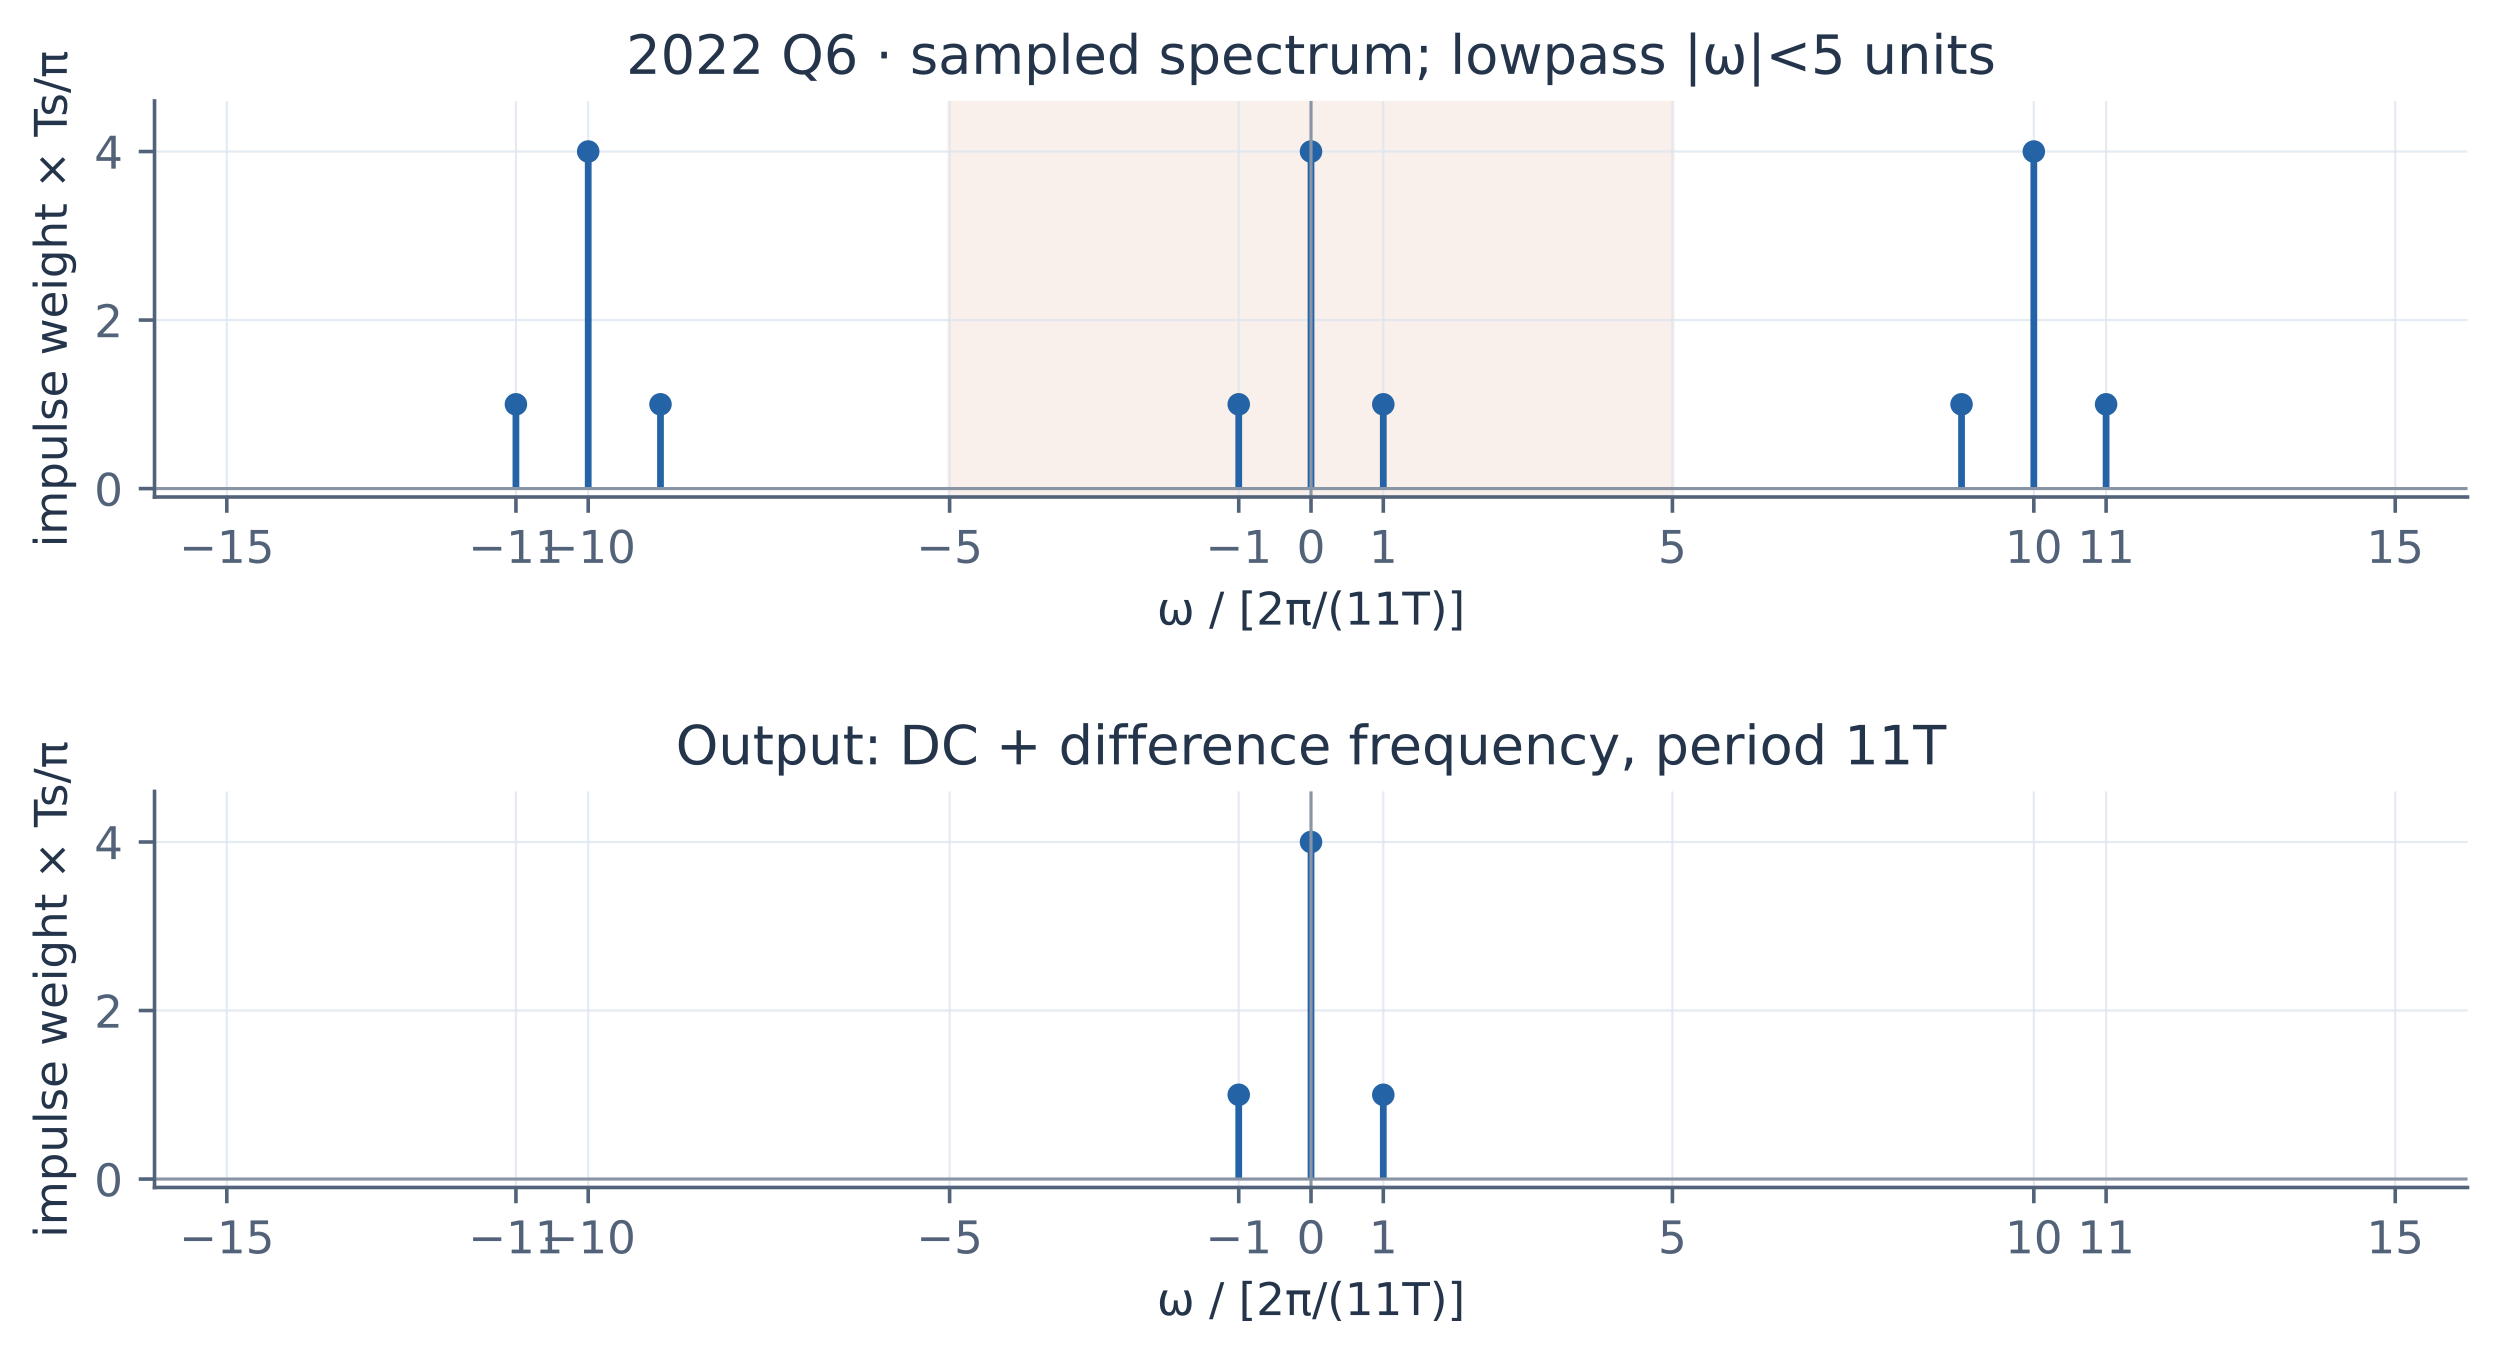
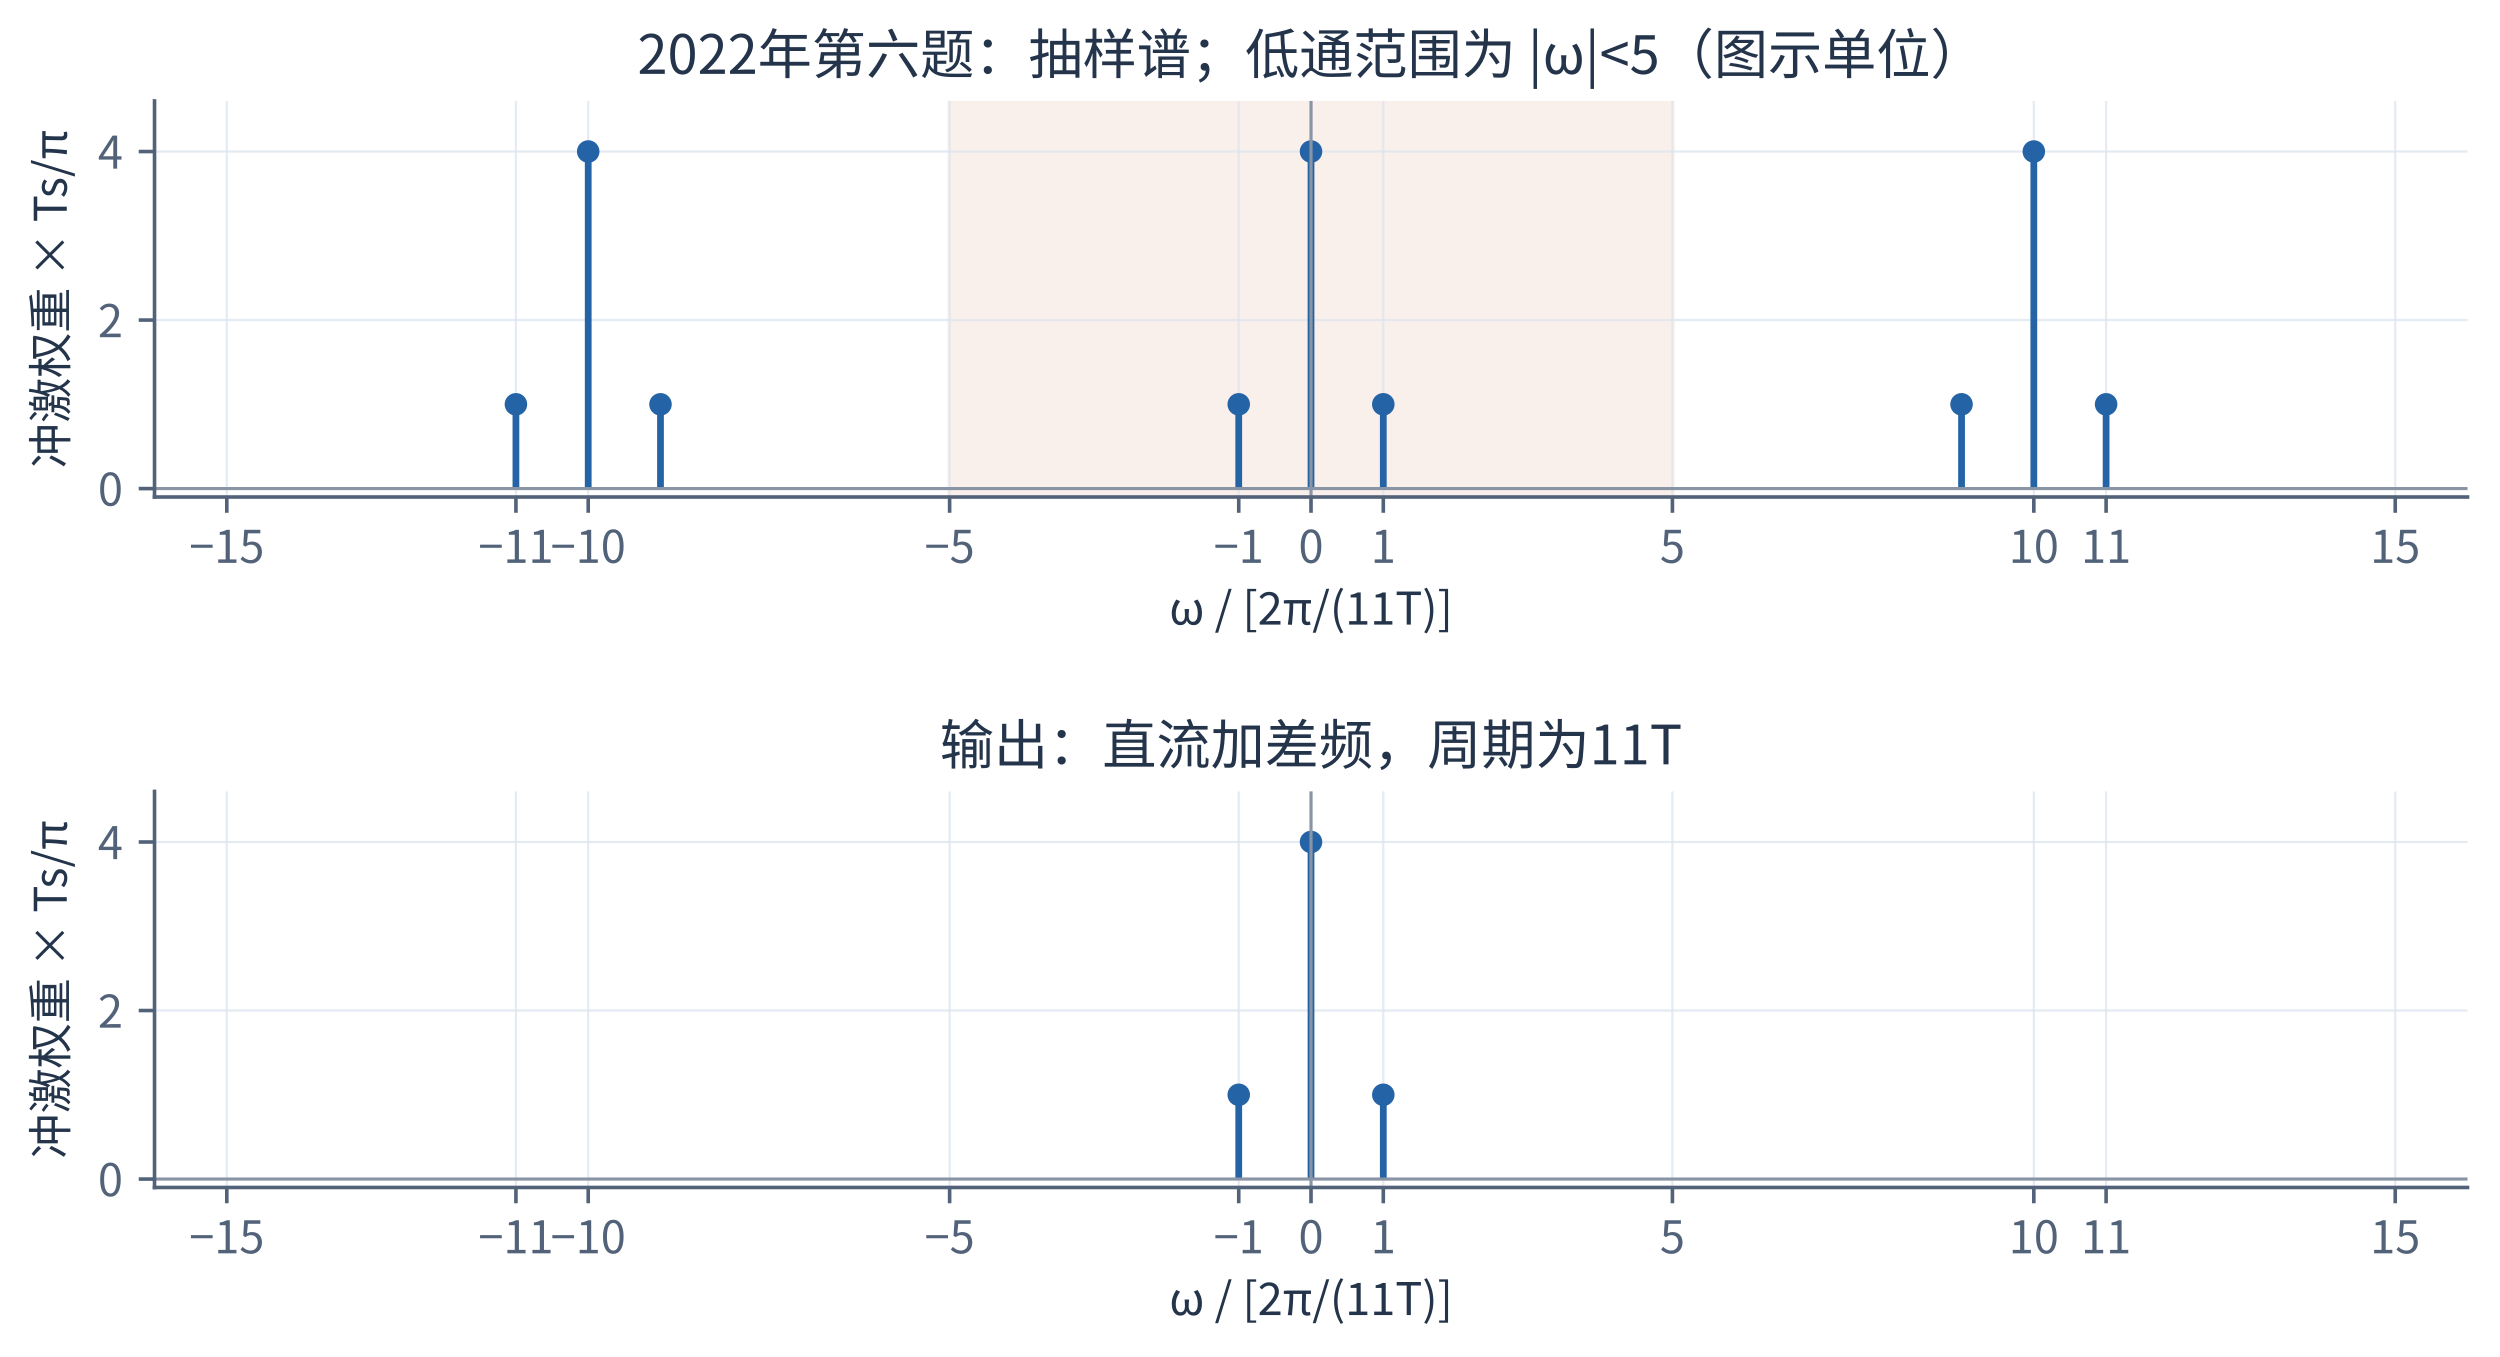
<svg xmlns="http://www.w3.org/2000/svg" xmlns:xlink="http://www.w3.org/1999/xlink" width="553.971pt" height="300.687pt" viewBox="0 0 553.971 300.687" version="1.1">
  <defs>
    <style type="text/css">*{stroke-linejoin: round; stroke-linecap: butt}</style>
  </defs>
  <g id="figure_1">
    <g id="patch_1">
      <path d="M 0 300.687  L 553.971 300.687  L 553.971 0  L 0 0  z " style="fill: #ffffff" />
    </g>
    <g id="axes_1">
      <g id="patch_2">
        <path d="M 34.241 110.131  L 546.771 110.131  L 546.771 22.371  L 34.241 22.371  z " style="fill: #ffffff" />
      </g>
      <g id="patch_3">
        <path d="M 210.423 110.131  L 370.588 110.131  L 370.588 22.371  L 210.423 22.371  z " clip-path="url(#pbbda396479)" style="fill: #d06a36; opacity: 0.1; stroke: #d06a36; stroke-linejoin: miter" />
      </g>
      <g id="matplotlib.axis_1">
        <g id="xtick_1">
          <g id="line2d_1">
            <path d="M 50.257 110.131  L 50.257 22.371  " clip-path="url(#pbbda396479)" style="fill: none; stroke: #dce4ef; stroke-opacity: 0.75; stroke-width: 0.5; stroke-linecap: square" />
          </g>
          <g id="line2d_2">
            <defs>
              <path id="mde11f7a9e2" d="M 0 0  L 0 3.5  " style="stroke: #526279; stroke-width: 0.8" />
            </defs>
            <g>
              <use xlink:href="#mde11f7a9e2" x="50.257" y="110.131" style="fill: #526279; stroke: #526279; stroke-width: 0.8" />
            </g>
          </g>
          <g id="text_1">
-             <text style="font-size: 10px; font-family: 'DejaVu Sans'; text-anchor: middle; fill: #526279" x="50.257" y="124.729" transform="rotate(-0 50.25719 124.7291)">−15</text>
+             <text style="font-size: 10px; font-family: 'Noto Sans CJK SC'; text-anchor: middle; fill: #526279" x="50.257" y="124.729" transform="rotate(-0 50.25719 124.7291)">−15</text>
          </g>
        </g>
        <g id="xtick_2">
          <g id="line2d_3">
            <path d="M 114.323 110.131  L 114.323 22.371  " clip-path="url(#pbbda396479)" style="fill: none; stroke: #dce4ef; stroke-opacity: 0.75; stroke-width: 0.5; stroke-linecap: square" />
          </g>
          <g id="line2d_4">
            <g>
              <use xlink:href="#mde11f7a9e2" x="114.323" y="110.131" style="fill: #526279; stroke: #526279; stroke-width: 0.8" />
            </g>
          </g>
          <g id="text_2">
-             <text style="font-size: 10px; font-family: 'DejaVu Sans'; text-anchor: middle; fill: #526279" x="114.323" y="124.729" transform="rotate(-0 114.3234 124.7291)">−11</text>
+             <text style="font-size: 10px; font-family: 'Noto Sans CJK SC'; text-anchor: middle; fill: #526279" x="114.323" y="124.729" transform="rotate(-0 114.3234 124.7291)">−11</text>
          </g>
        </g>
        <g id="xtick_3">
          <g id="line2d_5">
            <path d="M 130.34 110.131  L 130.34 22.371  " clip-path="url(#pbbda396479)" style="fill: none; stroke: #dce4ef; stroke-opacity: 0.75; stroke-width: 0.5; stroke-linecap: square" />
          </g>
          <g id="line2d_6">
            <g>
              <use xlink:href="#mde11f7a9e2" x="130.34" y="110.131" style="fill: #526279; stroke: #526279; stroke-width: 0.8" />
            </g>
          </g>
          <g id="text_3">
-             <text style="font-size: 10px; font-family: 'DejaVu Sans'; text-anchor: middle; fill: #526279" x="130.34" y="124.729" transform="rotate(-0 130.34 124.7291)">−10</text>
+             <text style="font-size: 10px; font-family: 'Noto Sans CJK SC'; text-anchor: middle; fill: #526279" x="130.34" y="124.729" transform="rotate(-0 130.34 124.7291)">−10</text>
          </g>
        </g>
        <g id="xtick_4">
          <g id="line2d_7">
            <path d="M 210.423 110.131  L 210.423 22.371  " clip-path="url(#pbbda396479)" style="fill: none; stroke: #dce4ef; stroke-opacity: 0.75; stroke-width: 0.5; stroke-linecap: square" />
          </g>
          <g id="line2d_8">
            <g>
              <use xlink:href="#mde11f7a9e2" x="210.423" y="110.131" style="fill: #526279; stroke: #526279; stroke-width: 0.8" />
            </g>
          </g>
          <g id="text_4">
-             <text style="font-size: 10px; font-family: 'DejaVu Sans'; text-anchor: middle; fill: #526279" x="210.423" y="124.729" transform="rotate(-0 210.4228 124.7291)">−5</text>
+             <text style="font-size: 10px; font-family: 'Noto Sans CJK SC'; text-anchor: middle; fill: #526279" x="210.423" y="124.729" transform="rotate(-0 210.4228 124.7291)">−5</text>
          </g>
        </g>
        <g id="xtick_5">
          <g id="line2d_9">
            <path d="M 274.489 110.131  L 274.489 22.371  " clip-path="url(#pbbda396479)" style="fill: none; stroke: #dce4ef; stroke-opacity: 0.75; stroke-width: 0.5; stroke-linecap: square" />
          </g>
          <g id="line2d_10">
            <g>
              <use xlink:href="#mde11f7a9e2" x="274.489" y="110.131" style="fill: #526279; stroke: #526279; stroke-width: 0.8" />
            </g>
          </g>
          <g id="text_5">
-             <text style="font-size: 10px; font-family: 'DejaVu Sans'; text-anchor: middle; fill: #526279" x="274.489" y="124.729" transform="rotate(-0 274.4891 124.7291)">−1</text>
+             <text style="font-size: 10px; font-family: 'Noto Sans CJK SC'; text-anchor: middle; fill: #526279" x="274.489" y="124.729" transform="rotate(-0 274.4891 124.7291)">−1</text>
          </g>
        </g>
        <g id="xtick_6">
          <g id="line2d_11">
            <path d="M 290.506 110.131  L 290.506 22.371  " clip-path="url(#pbbda396479)" style="fill: none; stroke: #dce4ef; stroke-opacity: 0.75; stroke-width: 0.5; stroke-linecap: square" />
          </g>
          <g id="line2d_12">
            <g>
              <use xlink:href="#mde11f7a9e2" x="290.506" y="110.131" style="fill: #526279; stroke: #526279; stroke-width: 0.8" />
            </g>
          </g>
          <g id="text_6">
-             <text style="font-size: 10px; font-family: 'DejaVu Sans'; text-anchor: middle; fill: #526279" x="290.506" y="124.729" transform="rotate(-0 290.5056 124.7291)">0</text>
+             <text style="font-size: 10px; font-family: 'Noto Sans CJK SC'; text-anchor: middle; fill: #526279" x="290.506" y="124.729" transform="rotate(-0 290.5056 124.7291)">0</text>
          </g>
        </g>
        <g id="xtick_7">
          <g id="line2d_13">
            <path d="M 306.522 110.131  L 306.522 22.371  " clip-path="url(#pbbda396479)" style="fill: none; stroke: #dce4ef; stroke-opacity: 0.75; stroke-width: 0.5; stroke-linecap: square" />
          </g>
          <g id="line2d_14">
            <g>
              <use xlink:href="#mde11f7a9e2" x="306.522" y="110.131" style="fill: #526279; stroke: #526279; stroke-width: 0.8" />
            </g>
          </g>
          <g id="text_7">
-             <text style="font-size: 10px; font-family: 'DejaVu Sans'; text-anchor: middle; fill: #526279" x="306.522" y="124.729" transform="rotate(-0 306.5222 124.7291)">1</text>
+             <text style="font-size: 10px; font-family: 'Noto Sans CJK SC'; text-anchor: middle; fill: #526279" x="306.522" y="124.729" transform="rotate(-0 306.5222 124.7291)">1</text>
          </g>
        </g>
        <g id="xtick_8">
          <g id="line2d_15">
            <path d="M 370.588 110.131  L 370.588 22.371  " clip-path="url(#pbbda396479)" style="fill: none; stroke: #dce4ef; stroke-opacity: 0.75; stroke-width: 0.5; stroke-linecap: square" />
          </g>
          <g id="line2d_16">
            <g>
              <use xlink:href="#mde11f7a9e2" x="370.588" y="110.131" style="fill: #526279; stroke: #526279; stroke-width: 0.8" />
            </g>
          </g>
          <g id="text_8">
-             <text style="font-size: 10px; font-family: 'DejaVu Sans'; text-anchor: middle; fill: #526279" x="370.588" y="124.729" transform="rotate(-0 370.5884 124.7291)">5</text>
+             <text style="font-size: 10px; font-family: 'Noto Sans CJK SC'; text-anchor: middle; fill: #526279" x="370.588" y="124.729" transform="rotate(-0 370.5884 124.7291)">5</text>
          </g>
        </g>
        <g id="xtick_9">
          <g id="line2d_17">
            <path d="M 450.671 110.131  L 450.671 22.371  " clip-path="url(#pbbda396479)" style="fill: none; stroke: #dce4ef; stroke-opacity: 0.75; stroke-width: 0.5; stroke-linecap: square" />
          </g>
          <g id="line2d_18">
            <g>
              <use xlink:href="#mde11f7a9e2" x="450.671" y="110.131" style="fill: #526279; stroke: #526279; stroke-width: 0.8" />
            </g>
          </g>
          <g id="text_9">
-             <text style="font-size: 10px; font-family: 'DejaVu Sans'; text-anchor: middle; fill: #526279" x="450.671" y="124.729" transform="rotate(-0 450.6712 124.7291)">10</text>
+             <text style="font-size: 10px; font-family: 'Noto Sans CJK SC'; text-anchor: middle; fill: #526279" x="450.671" y="124.729" transform="rotate(-0 450.6712 124.7291)">10</text>
          </g>
        </g>
        <g id="xtick_10">
          <g id="line2d_19">
            <path d="M 466.688 110.131  L 466.688 22.371  " clip-path="url(#pbbda396479)" style="fill: none; stroke: #dce4ef; stroke-opacity: 0.75; stroke-width: 0.5; stroke-linecap: square" />
          </g>
          <g id="line2d_20">
            <g>
              <use xlink:href="#mde11f7a9e2" x="466.688" y="110.131" style="fill: #526279; stroke: #526279; stroke-width: 0.8" />
            </g>
          </g>
          <g id="text_10">
-             <text style="font-size: 10px; font-family: 'DejaVu Sans'; text-anchor: middle; fill: #526279" x="466.688" y="124.729" transform="rotate(-0 466.6878 124.7291)">11</text>
+             <text style="font-size: 10px; font-family: 'Noto Sans CJK SC'; text-anchor: middle; fill: #526279" x="466.688" y="124.729" transform="rotate(-0 466.6878 124.7291)">11</text>
          </g>
        </g>
        <g id="xtick_11">
          <g id="line2d_21">
            <path d="M 530.754 110.131  L 530.754 22.371  " clip-path="url(#pbbda396479)" style="fill: none; stroke: #dce4ef; stroke-opacity: 0.75; stroke-width: 0.5; stroke-linecap: square" />
          </g>
          <g id="line2d_22">
            <g>
              <use xlink:href="#mde11f7a9e2" x="530.754" y="110.131" style="fill: #526279; stroke: #526279; stroke-width: 0.8" />
            </g>
          </g>
          <g id="text_11">
-             <text style="font-size: 10px; font-family: 'DejaVu Sans'; text-anchor: middle; fill: #526279" x="530.754" y="124.729" transform="rotate(-0 530.7541 124.7291)">15</text>
+             <text style="font-size: 10px; font-family: 'Noto Sans CJK SC'; text-anchor: middle; fill: #526279" x="530.754" y="124.729" transform="rotate(-0 530.7541 124.7291)">15</text>
          </g>
        </g>
        <g id="text_12">
-           <text style="font-size: 10px; font-family: 'DejaVu Sans'; text-anchor: middle; fill: #24354b" x="290.506" y="138.407" transform="rotate(-0 290.5056 138.4072)">ω / [2π/(11T)]</text>
+           <text style="font-size: 10px; font-family: 'Noto Sans CJK SC'; text-anchor: middle; fill: #24354b" x="290.506" y="138.407" transform="rotate(-0 290.5056 138.4072)">ω / [2π/(11T)]</text>
        </g>
      </g>
      <g id="matplotlib.axis_2">
        <g id="ytick_1">
          <g id="line2d_23">
            <path d="M 34.241 108.263  L 546.771 108.263  " clip-path="url(#pbbda396479)" style="fill: none; stroke: #dce4ef; stroke-opacity: 0.75; stroke-width: 0.5; stroke-linecap: square" />
          </g>
          <g id="line2d_24">
            <defs>
              <path id="m82f2d57a7c" d="M 0 0  L -3.5 0  " style="stroke: #526279; stroke-width: 0.8" />
            </defs>
            <g>
              <use xlink:href="#m82f2d57a7c" x="34.241" y="108.263" style="fill: #526279; stroke: #526279; stroke-width: 0.8" />
            </g>
          </g>
          <g id="text_13">
-             <text style="font-size: 10px; font-family: 'DejaVu Sans'; text-anchor: end; fill: #526279" x="27.241" y="112.063" transform="rotate(-0 27.24063 112.0626)">0</text>
+             <text style="font-size: 10px; font-family: 'Noto Sans CJK SC'; text-anchor: end; fill: #526279" x="27.241" y="112.063" transform="rotate(-0 27.24063 112.0626)">0</text>
          </g>
        </g>
        <g id="ytick_2">
          <g id="line2d_25">
            <path d="M 34.241 70.919  L 546.771 70.919  " clip-path="url(#pbbda396479)" style="fill: none; stroke: #dce4ef; stroke-opacity: 0.75; stroke-width: 0.5; stroke-linecap: square" />
          </g>
          <g id="line2d_26">
            <g>
              <use xlink:href="#m82f2d57a7c" x="34.241" y="70.919" style="fill: #526279; stroke: #526279; stroke-width: 0.8" />
            </g>
          </g>
          <g id="text_14">
-             <text style="font-size: 10px; font-family: 'DejaVu Sans'; text-anchor: end; fill: #526279" x="27.241" y="74.718" transform="rotate(-0 27.24063 74.71793)">2</text>
+             <text style="font-size: 10px; font-family: 'Noto Sans CJK SC'; text-anchor: end; fill: #526279" x="27.241" y="74.718" transform="rotate(-0 27.24063 74.71793)">2</text>
          </g>
        </g>
        <g id="ytick_3">
          <g id="line2d_27">
            <path d="M 34.241 33.574  L 546.771 33.574  " clip-path="url(#pbbda396479)" style="fill: none; stroke: #dce4ef; stroke-opacity: 0.75; stroke-width: 0.5; stroke-linecap: square" />
          </g>
          <g id="line2d_28">
            <g>
              <use xlink:href="#m82f2d57a7c" x="34.241" y="33.574" style="fill: #526279; stroke: #526279; stroke-width: 0.8" />
            </g>
          </g>
          <g id="text_15">
-             <text style="font-size: 10px; font-family: 'DejaVu Sans'; text-anchor: end; fill: #526279" x="27.241" y="37.373" transform="rotate(-0 27.24063 37.37325)">4</text>
+             <text style="font-size: 10px; font-family: 'Noto Sans CJK SC'; text-anchor: end; fill: #526279" x="27.241" y="37.373" transform="rotate(-0 27.24063 37.37325)">4</text>
          </g>
        </g>
        <g id="text_16">
-           <text style="font-size: 10px; font-family: 'DejaVu Sans'; text-anchor: middle; fill: #24354b" x="14.798" y="66.251" transform="rotate(-90 14.79844 66.25062)">impulse weight × Ts/π</text>
+           <text style="font-size: 10px; font-family: 'Noto Sans CJK SC'; text-anchor: middle; fill: #24354b" x="14.798" y="66.251" transform="rotate(-90 14.79844 66.25062)">冲激权重 × Ts/π</text>
        </g>
      </g>
      <g id="LineCollection_1">
        <path clip-path="url(#pbbda396479)" style="fill: none; stroke: #2463a6; stroke-width: 1.5" />
        <path clip-path="url(#pbbda396479)" style="fill: none; stroke: #2463a6; stroke-width: 1.5" />
        <path clip-path="url(#pbbda396479)" style="fill: none; stroke: #2463a6; stroke-width: 1.5" />
        <path clip-path="url(#pbbda396479)" style="fill: none; stroke: #2463a6; stroke-width: 1.5" />
        <path clip-path="url(#pbbda396479)" style="fill: none; stroke: #2463a6; stroke-width: 1.5" />
        <path clip-path="url(#pbbda396479)" style="fill: none; stroke: #2463a6; stroke-width: 1.5" />
        <path d="M 114.323 108.263  L 114.323 89.591  " clip-path="url(#pbbda396479)" style="fill: none; stroke: #2463a6; stroke-width: 1.5" />
        <path d="M 130.34 108.263  L 130.34 33.574  " clip-path="url(#pbbda396479)" style="fill: none; stroke: #2463a6; stroke-width: 1.5" />
        <path d="M 146.357 108.263  L 146.357 89.591  " clip-path="url(#pbbda396479)" style="fill: none; stroke: #2463a6; stroke-width: 1.5" />
        <path d="M 274.489 108.263  L 274.489 89.591  " clip-path="url(#pbbda396479)" style="fill: none; stroke: #2463a6; stroke-width: 1.5" />
        <path d="M 290.506 108.263  L 290.506 33.574  " clip-path="url(#pbbda396479)" style="fill: none; stroke: #2463a6; stroke-width: 1.5" />
        <path d="M 306.522 108.263  L 306.522 89.591  " clip-path="url(#pbbda396479)" style="fill: none; stroke: #2463a6; stroke-width: 1.5" />
        <path d="M 434.655 108.263  L 434.655 89.591  " clip-path="url(#pbbda396479)" style="fill: none; stroke: #2463a6; stroke-width: 1.5" />
        <path d="M 450.671 108.263  L 450.671 33.574  " clip-path="url(#pbbda396479)" style="fill: none; stroke: #2463a6; stroke-width: 1.5" />
        <path d="M 466.688 108.263  L 466.688 89.591  " clip-path="url(#pbbda396479)" style="fill: none; stroke: #2463a6; stroke-width: 1.5" />
        <path clip-path="url(#pbbda396479)" style="fill: none; stroke: #2463a6; stroke-width: 1.5" />
        <path clip-path="url(#pbbda396479)" style="fill: none; stroke: #2463a6; stroke-width: 1.5" />
        <path clip-path="url(#pbbda396479)" style="fill: none; stroke: #2463a6; stroke-width: 1.5" />
        <path clip-path="url(#pbbda396479)" style="fill: none; stroke: #2463a6; stroke-width: 1.5" />
        <path clip-path="url(#pbbda396479)" style="fill: none; stroke: #2463a6; stroke-width: 1.5" />
        <path clip-path="url(#pbbda396479)" style="fill: none; stroke: #2463a6; stroke-width: 1.5" />
      </g>
      <g id="line2d_29">
        <defs>
          <path id="md801d33204" d="M 0 2  C 0.53 2 1.039 1.789 1.414 1.414  C 1.789 1.039 2 0.53 2 0  C 2 -0.53 1.789 -1.039 1.414 -1.414  C 1.039 -1.789 0.53 -2 0 -2  C -0.53 -2 -1.039 -1.789 -1.414 -1.414  C -1.789 -1.039 -2 -0.53 -2 0  C -2 0.53 -1.789 1.039 -1.414 1.414  C -1.039 1.789 -0.53 2 0 2  z " style="stroke: #2463a6" />
        </defs>
        <g clip-path="url(#pbbda396479)">
          <use xlink:href="#md801d33204" x="-1" y="89.591" style="fill: #2463a6; stroke: #2463a6" />
          <use xlink:href="#md801d33204" x="114.323" y="89.591" style="fill: #2463a6; stroke: #2463a6" />
          <use xlink:href="#md801d33204" x="130.34" y="33.574" style="fill: #2463a6; stroke: #2463a6" />
          <use xlink:href="#md801d33204" x="146.357" y="89.591" style="fill: #2463a6; stroke: #2463a6" />
          <use xlink:href="#md801d33204" x="274.489" y="89.591" style="fill: #2463a6; stroke: #2463a6" />
          <use xlink:href="#md801d33204" x="290.506" y="33.574" style="fill: #2463a6; stroke: #2463a6" />
          <use xlink:href="#md801d33204" x="306.522" y="89.591" style="fill: #2463a6; stroke: #2463a6" />
          <use xlink:href="#md801d33204" x="434.655" y="89.591" style="fill: #2463a6; stroke: #2463a6" />
          <use xlink:href="#md801d33204" x="450.671" y="33.574" style="fill: #2463a6; stroke: #2463a6" />
          <use xlink:href="#md801d33204" x="466.688" y="89.591" style="fill: #2463a6; stroke: #2463a6" />
          <use xlink:href="#md801d33204" x="594.82" y="89.591" style="fill: #2463a6; stroke: #2463a6" />
          <use xlink:href="#md801d33204" x="610.837" y="33.574" style="fill: #2463a6; stroke: #2463a6" />
          <use xlink:href="#md801d33204" x="626.853" y="89.591" style="fill: #2463a6; stroke: #2463a6" />
          <use xlink:href="#md801d33204" x="771.003" y="33.574" style="fill: #2463a6; stroke: #2463a6" />
          <use xlink:href="#md801d33204" x="787.019" y="89.591" style="fill: #2463a6; stroke: #2463a6" />
          <use xlink:href="#md801d33204" x="947.185" y="89.591" style="fill: #2463a6; stroke: #2463a6" />
        </g>
      </g>
      <g id="line2d_30" />
      <g id="line2d_31">
        <path d="M 34.241 108.263  L 546.771 108.263  " clip-path="url(#pbbda396479)" style="fill: none; stroke: #8995a5; stroke-width: 0.7; stroke-linecap: square" />
      </g>
      <g id="line2d_32">
        <path d="M 290.506 110.131  L 290.506 22.371  " clip-path="url(#pbbda396479)" style="fill: none; stroke: #8995a5; stroke-width: 0.7; stroke-linecap: square" />
      </g>
      <g id="patch_4">
        <path d="M 34.241 110.131  L 34.241 22.371  " style="fill: none; stroke: #526279; stroke-width: 0.8; stroke-linejoin: miter; stroke-linecap: square" />
      </g>
      <g id="patch_5">
        <path d="M 34.241 110.131  L 546.771 110.131  " style="fill: none; stroke: #526279; stroke-width: 0.8; stroke-linejoin: miter; stroke-linecap: square" />
      </g>
      <g id="text_17">
-         <text style="font-size: 12px; font-family: 'DejaVu Sans'; text-anchor: middle; fill: #24354b" x="290.506" y="16.371" transform="rotate(-0 290.5056 16.37063)">2022 Q6 · sampled spectrum; lowpass |ω|&lt;5 units</text>
+         <text style="font-size: 12px; font-family: 'Noto Sans CJK SC'; text-anchor: middle; fill: #24354b" x="290.506" y="16.371" transform="rotate(-0 290.5056 16.37063)">2022年第六题：抽样谱；低通范围为 |ω|&lt;5（图示单位）</text>
      </g>
    </g>
    <g id="axes_2">
      <g id="patch_6">
        <path d="M 34.241 263.131  L 546.771 263.131  L 546.771 175.371  L 34.241 175.371  z " style="fill: #ffffff" />
      </g>
      <g id="matplotlib.axis_3">
        <g id="xtick_12">
          <g id="line2d_33">
            <path d="M 50.257 263.131  L 50.257 175.371  " clip-path="url(#p8ba65d5ed8)" style="fill: none; stroke: #dce4ef; stroke-opacity: 0.75; stroke-width: 0.5; stroke-linecap: square" />
          </g>
          <g id="line2d_34">
            <g>
              <use xlink:href="#mde11f7a9e2" x="50.257" y="263.131" style="fill: #526279; stroke: #526279; stroke-width: 0.8" />
            </g>
          </g>
          <g id="text_18">
-             <text style="font-size: 10px; font-family: 'DejaVu Sans'; text-anchor: middle; fill: #526279" x="50.257" y="277.729" transform="rotate(-0 50.25719 277.7291)">−15</text>
+             <text style="font-size: 10px; font-family: 'Noto Sans CJK SC'; text-anchor: middle; fill: #526279" x="50.257" y="277.729" transform="rotate(-0 50.25719 277.7291)">−15</text>
          </g>
        </g>
        <g id="xtick_13">
          <g id="line2d_35">
            <path d="M 114.323 263.131  L 114.323 175.371  " clip-path="url(#p8ba65d5ed8)" style="fill: none; stroke: #dce4ef; stroke-opacity: 0.75; stroke-width: 0.5; stroke-linecap: square" />
          </g>
          <g id="line2d_36">
            <g>
              <use xlink:href="#mde11f7a9e2" x="114.323" y="263.131" style="fill: #526279; stroke: #526279; stroke-width: 0.8" />
            </g>
          </g>
          <g id="text_19">
-             <text style="font-size: 10px; font-family: 'DejaVu Sans'; text-anchor: middle; fill: #526279" x="114.323" y="277.729" transform="rotate(-0 114.3234 277.7291)">−11</text>
+             <text style="font-size: 10px; font-family: 'Noto Sans CJK SC'; text-anchor: middle; fill: #526279" x="114.323" y="277.729" transform="rotate(-0 114.3234 277.7291)">−11</text>
          </g>
        </g>
        <g id="xtick_14">
          <g id="line2d_37">
            <path d="M 130.34 263.131  L 130.34 175.371  " clip-path="url(#p8ba65d5ed8)" style="fill: none; stroke: #dce4ef; stroke-opacity: 0.75; stroke-width: 0.5; stroke-linecap: square" />
          </g>
          <g id="line2d_38">
            <g>
              <use xlink:href="#mde11f7a9e2" x="130.34" y="263.131" style="fill: #526279; stroke: #526279; stroke-width: 0.8" />
            </g>
          </g>
          <g id="text_20">
-             <text style="font-size: 10px; font-family: 'DejaVu Sans'; text-anchor: middle; fill: #526279" x="130.34" y="277.729" transform="rotate(-0 130.34 277.7291)">−10</text>
+             <text style="font-size: 10px; font-family: 'Noto Sans CJK SC'; text-anchor: middle; fill: #526279" x="130.34" y="277.729" transform="rotate(-0 130.34 277.7291)">−10</text>
          </g>
        </g>
        <g id="xtick_15">
          <g id="line2d_39">
            <path d="M 210.423 263.131  L 210.423 175.371  " clip-path="url(#p8ba65d5ed8)" style="fill: none; stroke: #dce4ef; stroke-opacity: 0.75; stroke-width: 0.5; stroke-linecap: square" />
          </g>
          <g id="line2d_40">
            <g>
              <use xlink:href="#mde11f7a9e2" x="210.423" y="263.131" style="fill: #526279; stroke: #526279; stroke-width: 0.8" />
            </g>
          </g>
          <g id="text_21">
-             <text style="font-size: 10px; font-family: 'DejaVu Sans'; text-anchor: middle; fill: #526279" x="210.423" y="277.729" transform="rotate(-0 210.4228 277.7291)">−5</text>
+             <text style="font-size: 10px; font-family: 'Noto Sans CJK SC'; text-anchor: middle; fill: #526279" x="210.423" y="277.729" transform="rotate(-0 210.4228 277.7291)">−5</text>
          </g>
        </g>
        <g id="xtick_16">
          <g id="line2d_41">
            <path d="M 274.489 263.131  L 274.489 175.371  " clip-path="url(#p8ba65d5ed8)" style="fill: none; stroke: #dce4ef; stroke-opacity: 0.75; stroke-width: 0.5; stroke-linecap: square" />
          </g>
          <g id="line2d_42">
            <g>
              <use xlink:href="#mde11f7a9e2" x="274.489" y="263.131" style="fill: #526279; stroke: #526279; stroke-width: 0.8" />
            </g>
          </g>
          <g id="text_22">
-             <text style="font-size: 10px; font-family: 'DejaVu Sans'; text-anchor: middle; fill: #526279" x="274.489" y="277.729" transform="rotate(-0 274.4891 277.7291)">−1</text>
+             <text style="font-size: 10px; font-family: 'Noto Sans CJK SC'; text-anchor: middle; fill: #526279" x="274.489" y="277.729" transform="rotate(-0 274.4891 277.7291)">−1</text>
          </g>
        </g>
        <g id="xtick_17">
          <g id="line2d_43">
            <path d="M 290.506 263.131  L 290.506 175.371  " clip-path="url(#p8ba65d5ed8)" style="fill: none; stroke: #dce4ef; stroke-opacity: 0.75; stroke-width: 0.5; stroke-linecap: square" />
          </g>
          <g id="line2d_44">
            <g>
              <use xlink:href="#mde11f7a9e2" x="290.506" y="263.131" style="fill: #526279; stroke: #526279; stroke-width: 0.8" />
            </g>
          </g>
          <g id="text_23">
-             <text style="font-size: 10px; font-family: 'DejaVu Sans'; text-anchor: middle; fill: #526279" x="290.506" y="277.729" transform="rotate(-0 290.5056 277.7291)">0</text>
+             <text style="font-size: 10px; font-family: 'Noto Sans CJK SC'; text-anchor: middle; fill: #526279" x="290.506" y="277.729" transform="rotate(-0 290.5056 277.7291)">0</text>
          </g>
        </g>
        <g id="xtick_18">
          <g id="line2d_45">
            <path d="M 306.522 263.131  L 306.522 175.371  " clip-path="url(#p8ba65d5ed8)" style="fill: none; stroke: #dce4ef; stroke-opacity: 0.75; stroke-width: 0.5; stroke-linecap: square" />
          </g>
          <g id="line2d_46">
            <g>
              <use xlink:href="#mde11f7a9e2" x="306.522" y="263.131" style="fill: #526279; stroke: #526279; stroke-width: 0.8" />
            </g>
          </g>
          <g id="text_24">
-             <text style="font-size: 10px; font-family: 'DejaVu Sans'; text-anchor: middle; fill: #526279" x="306.522" y="277.729" transform="rotate(-0 306.5222 277.7291)">1</text>
+             <text style="font-size: 10px; font-family: 'Noto Sans CJK SC'; text-anchor: middle; fill: #526279" x="306.522" y="277.729" transform="rotate(-0 306.5222 277.7291)">1</text>
          </g>
        </g>
        <g id="xtick_19">
          <g id="line2d_47">
            <path d="M 370.588 263.131  L 370.588 175.371  " clip-path="url(#p8ba65d5ed8)" style="fill: none; stroke: #dce4ef; stroke-opacity: 0.75; stroke-width: 0.5; stroke-linecap: square" />
          </g>
          <g id="line2d_48">
            <g>
              <use xlink:href="#mde11f7a9e2" x="370.588" y="263.131" style="fill: #526279; stroke: #526279; stroke-width: 0.8" />
            </g>
          </g>
          <g id="text_25">
-             <text style="font-size: 10px; font-family: 'DejaVu Sans'; text-anchor: middle; fill: #526279" x="370.588" y="277.729" transform="rotate(-0 370.5884 277.7291)">5</text>
+             <text style="font-size: 10px; font-family: 'Noto Sans CJK SC'; text-anchor: middle; fill: #526279" x="370.588" y="277.729" transform="rotate(-0 370.5884 277.7291)">5</text>
          </g>
        </g>
        <g id="xtick_20">
          <g id="line2d_49">
            <path d="M 450.671 263.131  L 450.671 175.371  " clip-path="url(#p8ba65d5ed8)" style="fill: none; stroke: #dce4ef; stroke-opacity: 0.75; stroke-width: 0.5; stroke-linecap: square" />
          </g>
          <g id="line2d_50">
            <g>
              <use xlink:href="#mde11f7a9e2" x="450.671" y="263.131" style="fill: #526279; stroke: #526279; stroke-width: 0.8" />
            </g>
          </g>
          <g id="text_26">
-             <text style="font-size: 10px; font-family: 'DejaVu Sans'; text-anchor: middle; fill: #526279" x="450.671" y="277.729" transform="rotate(-0 450.6712 277.7291)">10</text>
+             <text style="font-size: 10px; font-family: 'Noto Sans CJK SC'; text-anchor: middle; fill: #526279" x="450.671" y="277.729" transform="rotate(-0 450.6712 277.7291)">10</text>
          </g>
        </g>
        <g id="xtick_21">
          <g id="line2d_51">
            <path d="M 466.688 263.131  L 466.688 175.371  " clip-path="url(#p8ba65d5ed8)" style="fill: none; stroke: #dce4ef; stroke-opacity: 0.75; stroke-width: 0.5; stroke-linecap: square" />
          </g>
          <g id="line2d_52">
            <g>
              <use xlink:href="#mde11f7a9e2" x="466.688" y="263.131" style="fill: #526279; stroke: #526279; stroke-width: 0.8" />
            </g>
          </g>
          <g id="text_27">
-             <text style="font-size: 10px; font-family: 'DejaVu Sans'; text-anchor: middle; fill: #526279" x="466.688" y="277.729" transform="rotate(-0 466.6878 277.7291)">11</text>
+             <text style="font-size: 10px; font-family: 'Noto Sans CJK SC'; text-anchor: middle; fill: #526279" x="466.688" y="277.729" transform="rotate(-0 466.6878 277.7291)">11</text>
          </g>
        </g>
        <g id="xtick_22">
          <g id="line2d_53">
            <path d="M 530.754 263.131  L 530.754 175.371  " clip-path="url(#p8ba65d5ed8)" style="fill: none; stroke: #dce4ef; stroke-opacity: 0.75; stroke-width: 0.5; stroke-linecap: square" />
          </g>
          <g id="line2d_54">
            <g>
              <use xlink:href="#mde11f7a9e2" x="530.754" y="263.131" style="fill: #526279; stroke: #526279; stroke-width: 0.8" />
            </g>
          </g>
          <g id="text_28">
-             <text style="font-size: 10px; font-family: 'DejaVu Sans'; text-anchor: middle; fill: #526279" x="530.754" y="277.729" transform="rotate(-0 530.7541 277.7291)">15</text>
+             <text style="font-size: 10px; font-family: 'Noto Sans CJK SC'; text-anchor: middle; fill: #526279" x="530.754" y="277.729" transform="rotate(-0 530.7541 277.7291)">15</text>
          </g>
        </g>
        <g id="text_29">
-           <text style="font-size: 10px; font-family: 'DejaVu Sans'; text-anchor: middle; fill: #24354b" x="290.506" y="291.407" transform="rotate(-0 290.5056 291.4072)">ω / [2π/(11T)]</text>
+           <text style="font-size: 10px; font-family: 'Noto Sans CJK SC'; text-anchor: middle; fill: #24354b" x="290.506" y="291.407" transform="rotate(-0 290.5056 291.4072)">ω / [2π/(11T)]</text>
        </g>
      </g>
      <g id="matplotlib.axis_4">
        <g id="ytick_4">
          <g id="line2d_55">
            <path d="M 34.241 261.263  L 546.771 261.263  " clip-path="url(#p8ba65d5ed8)" style="fill: none; stroke: #dce4ef; stroke-opacity: 0.75; stroke-width: 0.5; stroke-linecap: square" />
          </g>
          <g id="line2d_56">
            <g>
              <use xlink:href="#m82f2d57a7c" x="34.241" y="261.263" style="fill: #526279; stroke: #526279; stroke-width: 0.8" />
            </g>
          </g>
          <g id="text_30">
-             <text style="font-size: 10px; font-family: 'DejaVu Sans'; text-anchor: end; fill: #526279" x="27.241" y="265.063" transform="rotate(-0 27.24063 265.0626)">0</text>
+             <text style="font-size: 10px; font-family: 'Noto Sans CJK SC'; text-anchor: end; fill: #526279" x="27.241" y="265.063" transform="rotate(-0 27.24063 265.0626)">0</text>
          </g>
        </g>
        <g id="ytick_5">
          <g id="line2d_57">
            <path d="M 34.241 223.919  L 546.771 223.919  " clip-path="url(#p8ba65d5ed8)" style="fill: none; stroke: #dce4ef; stroke-opacity: 0.75; stroke-width: 0.5; stroke-linecap: square" />
          </g>
          <g id="line2d_58">
            <g>
              <use xlink:href="#m82f2d57a7c" x="34.241" y="223.919" style="fill: #526279; stroke: #526279; stroke-width: 0.8" />
            </g>
          </g>
          <g id="text_31">
-             <text style="font-size: 10px; font-family: 'DejaVu Sans'; text-anchor: end; fill: #526279" x="27.241" y="227.718" transform="rotate(-0 27.24063 227.7179)">2</text>
+             <text style="font-size: 10px; font-family: 'Noto Sans CJK SC'; text-anchor: end; fill: #526279" x="27.241" y="227.718" transform="rotate(-0 27.24063 227.7179)">2</text>
          </g>
        </g>
        <g id="ytick_6">
          <g id="line2d_59">
            <path d="M 34.241 186.574  L 546.771 186.574  " clip-path="url(#p8ba65d5ed8)" style="fill: none; stroke: #dce4ef; stroke-opacity: 0.75; stroke-width: 0.5; stroke-linecap: square" />
          </g>
          <g id="line2d_60">
            <g>
              <use xlink:href="#m82f2d57a7c" x="34.241" y="186.574" style="fill: #526279; stroke: #526279; stroke-width: 0.8" />
            </g>
          </g>
          <g id="text_32">
-             <text style="font-size: 10px; font-family: 'DejaVu Sans'; text-anchor: end; fill: #526279" x="27.241" y="190.373" transform="rotate(-0 27.24063 190.3732)">4</text>
+             <text style="font-size: 10px; font-family: 'Noto Sans CJK SC'; text-anchor: end; fill: #526279" x="27.241" y="190.373" transform="rotate(-0 27.24063 190.3732)">4</text>
          </g>
        </g>
        <g id="text_33">
-           <text style="font-size: 10px; font-family: 'DejaVu Sans'; text-anchor: middle; fill: #24354b" x="14.798" y="219.251" transform="rotate(-90 14.79844 219.2506)">impulse weight × Ts/π</text>
+           <text style="font-size: 10px; font-family: 'Noto Sans CJK SC'; text-anchor: middle; fill: #24354b" x="14.798" y="219.251" transform="rotate(-90 14.79844 219.2506)">冲激权重 × Ts/π</text>
        </g>
      </g>
      <g id="LineCollection_2">
        <path d="M 274.489 261.263  L 274.489 242.591  " clip-path="url(#p8ba65d5ed8)" style="fill: none; stroke: #2463a6; stroke-width: 1.5" />
        <path d="M 290.506 261.263  L 290.506 186.574  " clip-path="url(#p8ba65d5ed8)" style="fill: none; stroke: #2463a6; stroke-width: 1.5" />
        <path d="M 306.522 261.263  L 306.522 242.591  " clip-path="url(#p8ba65d5ed8)" style="fill: none; stroke: #2463a6; stroke-width: 1.5" />
      </g>
      <g id="line2d_61">
        <g clip-path="url(#p8ba65d5ed8)">
          <use xlink:href="#md801d33204" x="274.489" y="242.591" style="fill: #2463a6; stroke: #2463a6" />
          <use xlink:href="#md801d33204" x="290.506" y="186.574" style="fill: #2463a6; stroke: #2463a6" />
          <use xlink:href="#md801d33204" x="306.522" y="242.591" style="fill: #2463a6; stroke: #2463a6" />
        </g>
      </g>
      <g id="line2d_62" />
      <g id="line2d_63">
        <path d="M 34.241 261.263  L 546.771 261.263  " clip-path="url(#p8ba65d5ed8)" style="fill: none; stroke: #8995a5; stroke-width: 0.7; stroke-linecap: square" />
      </g>
      <g id="line2d_64">
        <path d="M 290.506 263.131  L 290.506 175.371  " clip-path="url(#p8ba65d5ed8)" style="fill: none; stroke: #8995a5; stroke-width: 0.7; stroke-linecap: square" />
      </g>
      <g id="patch_7">
        <path d="M 34.241 263.131  L 34.241 175.371  " style="fill: none; stroke: #526279; stroke-width: 0.8; stroke-linejoin: miter; stroke-linecap: square" />
      </g>
      <g id="patch_8">
        <path d="M 34.241 263.131  L 546.771 263.131  " style="fill: none; stroke: #526279; stroke-width: 0.8; stroke-linejoin: miter; stroke-linecap: square" />
      </g>
      <g id="text_34">
-         <text style="font-size: 12px; font-family: 'DejaVu Sans'; text-anchor: middle; fill: #24354b" x="290.506" y="169.371" transform="rotate(-0 290.5056 169.3706)">Output: DC + difference frequency, period 11T</text>
+         <text style="font-size: 12px; font-family: 'Noto Sans CJK SC'; text-anchor: middle; fill: #24354b" x="290.506" y="169.371" transform="rotate(-0 290.5056 169.3706)">输出：直流加差频，周期为11T</text>
      </g>
    </g>
  </g>
  <defs>
    <clipPath id="pbbda396479">
      <rect x="34.241" y="22.371" width="512.53" height="87.76" />
    </clipPath>
    <clipPath id="p8ba65d5ed8">
      <rect x="34.241" y="175.371" width="512.53" height="87.76" />
    </clipPath>
  </defs>
</svg>
